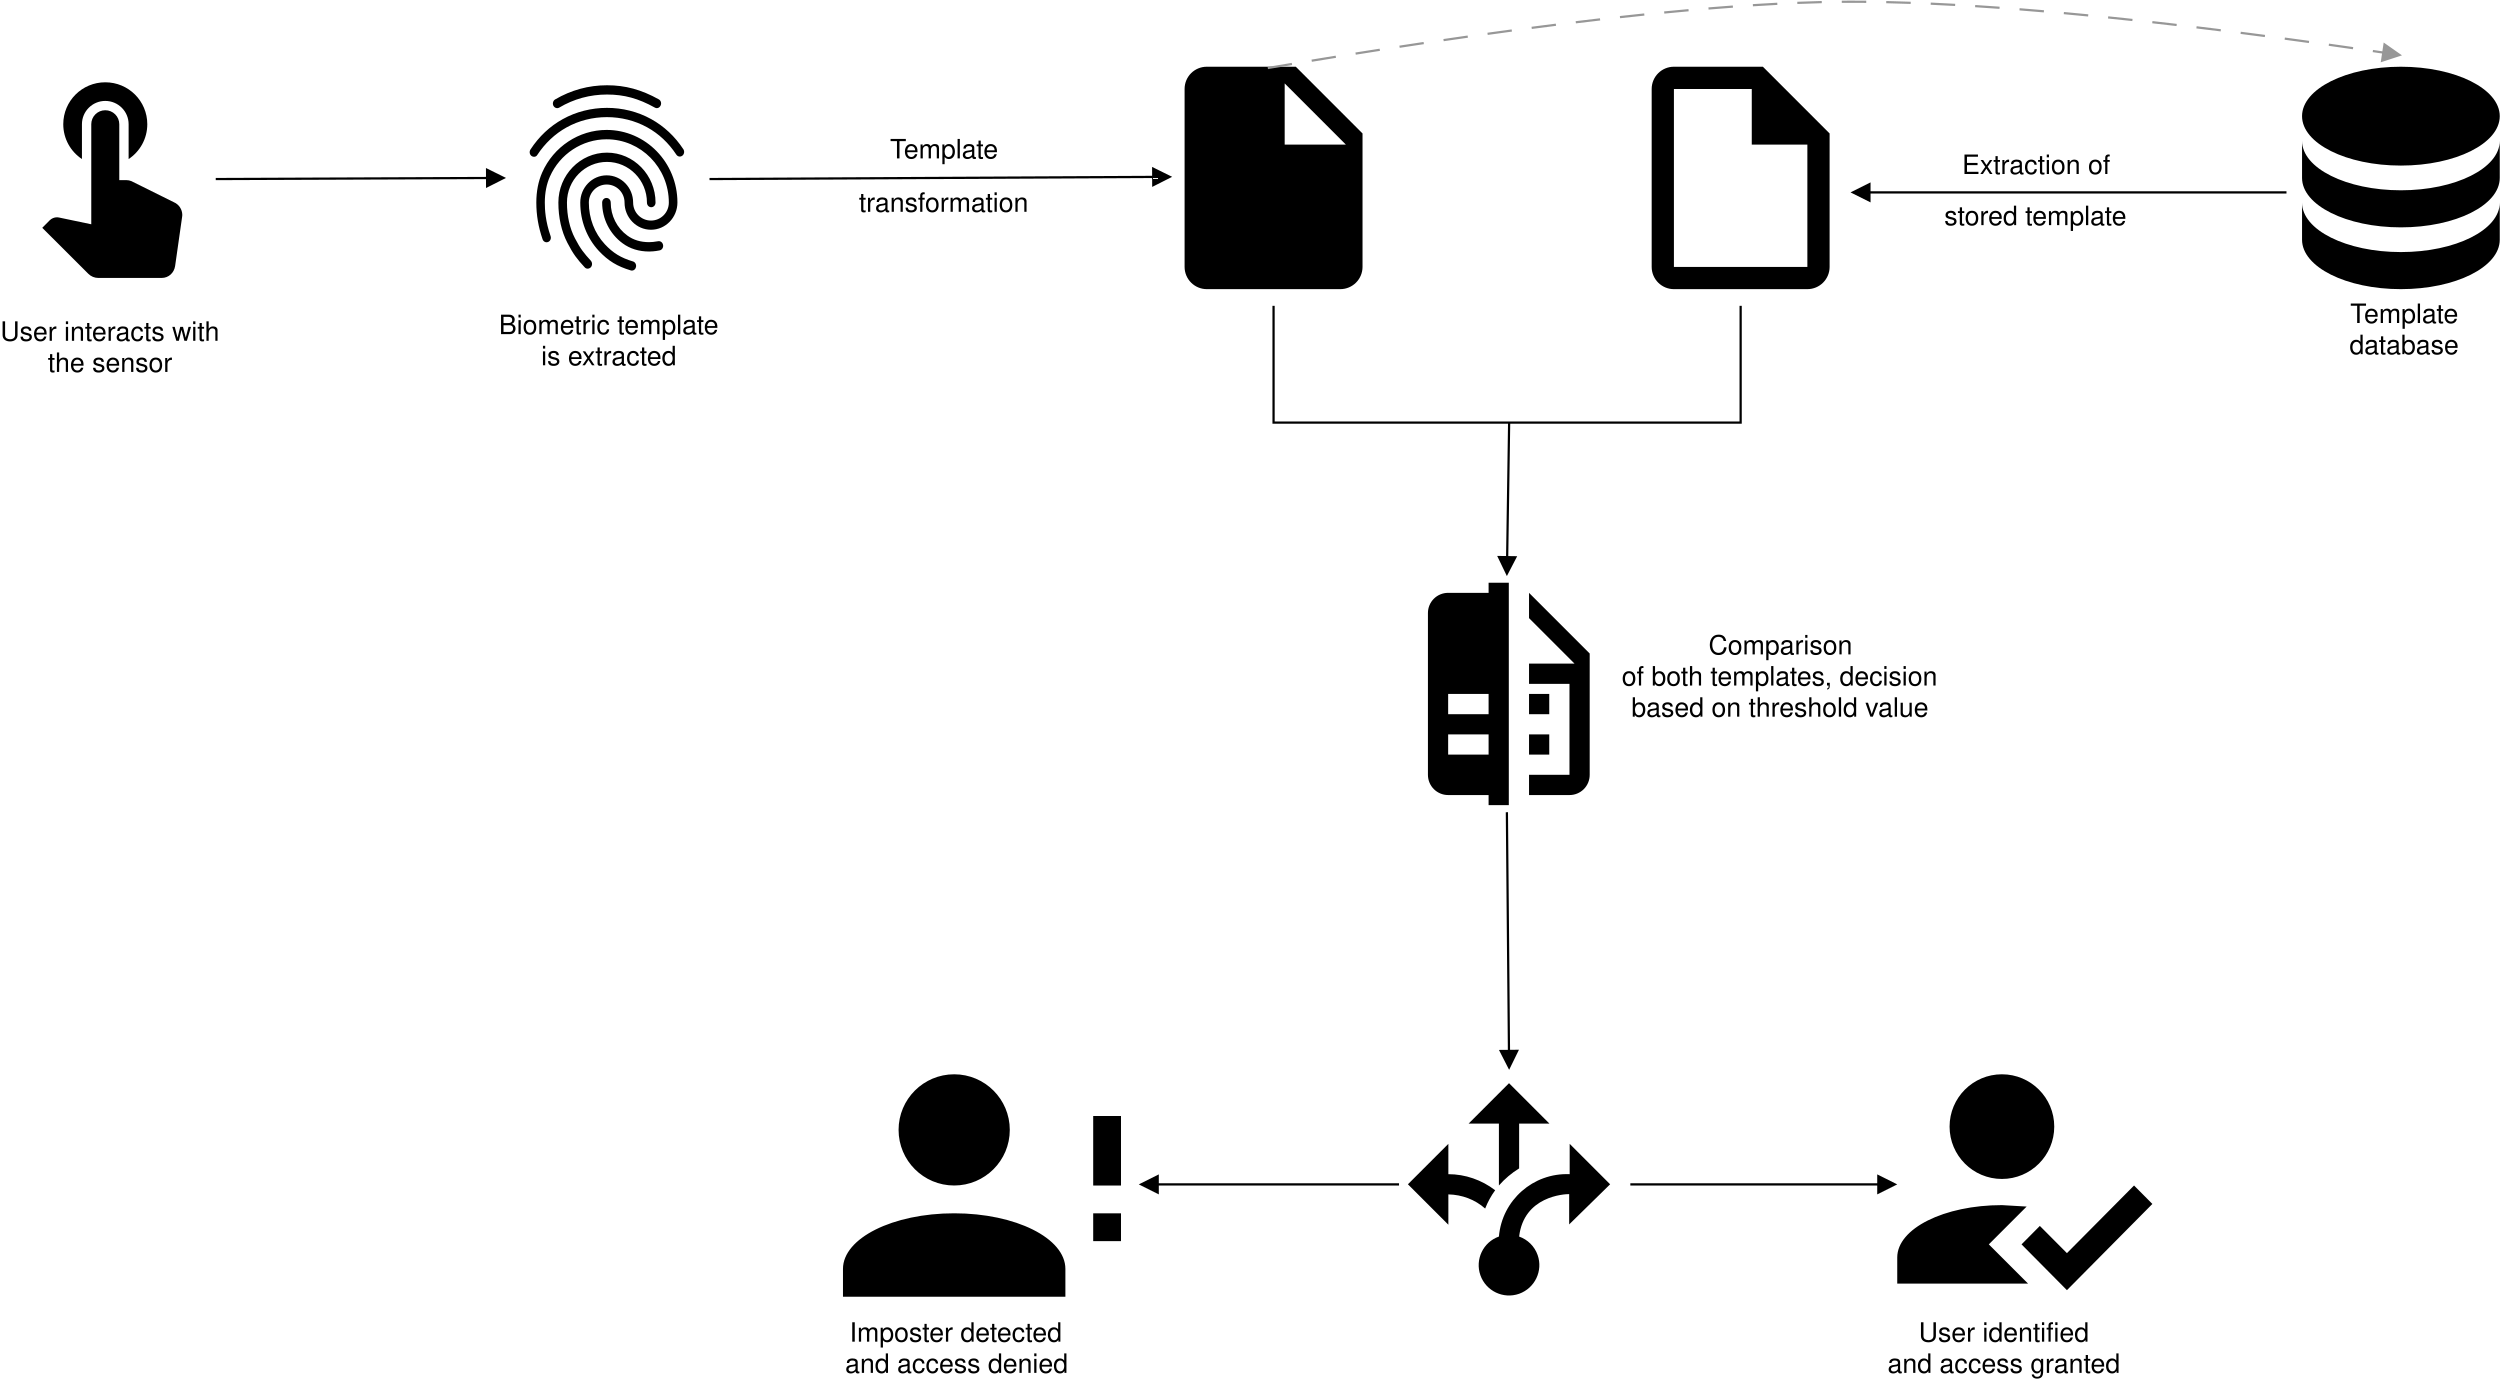
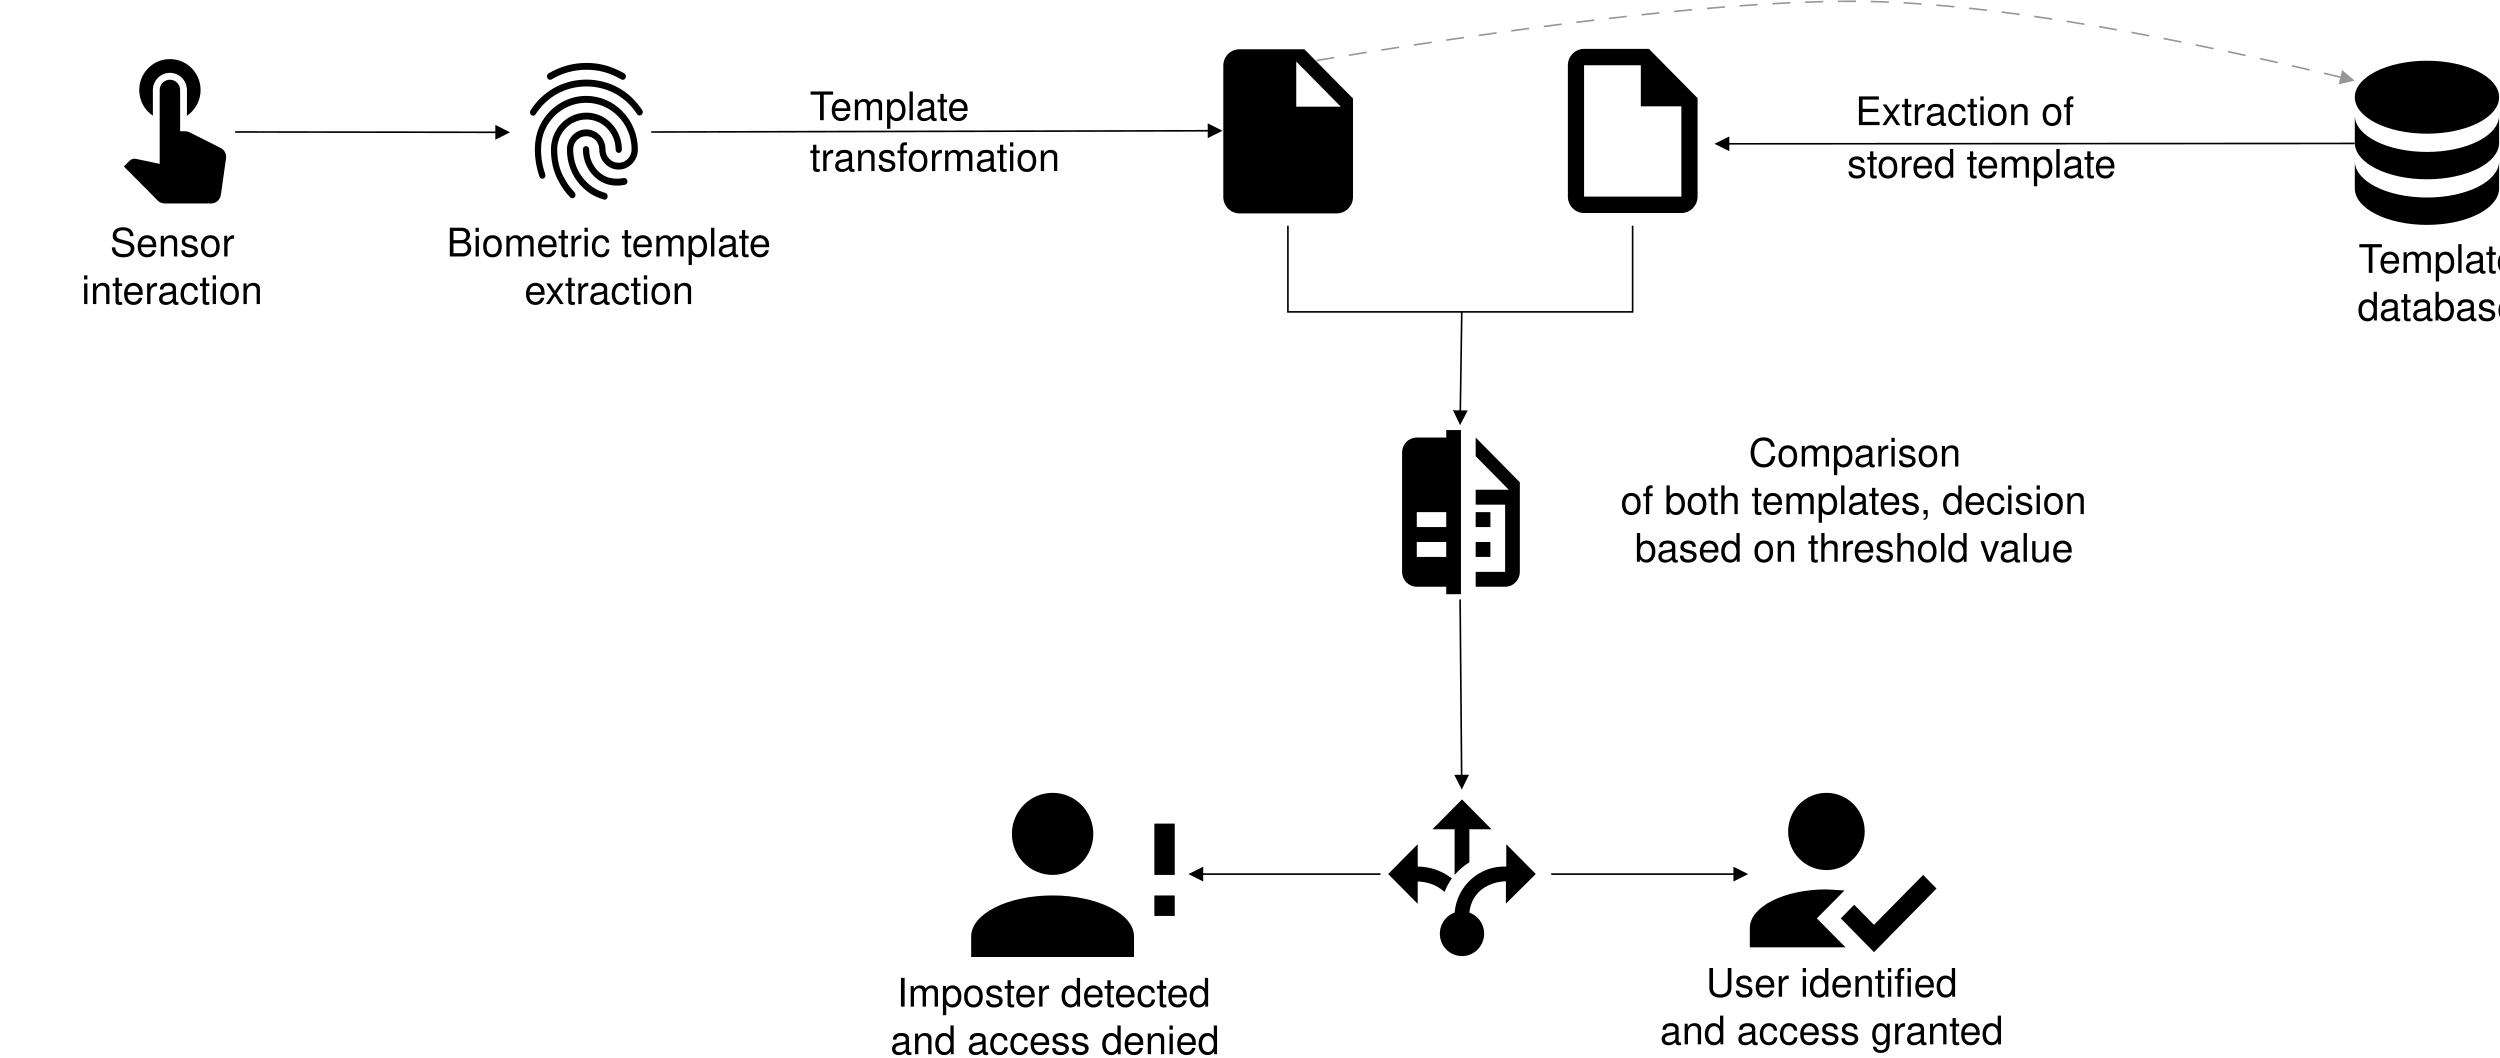
- <svg xmlns="http://www.w3.org/2000/svg" width="1124" height="621">
+ <svg xmlns="http://www.w3.org/2000/svg" width="1523" height="644">
  <g fill="none" fill-rule="evenodd">
-     <path d="M792.593 30h-40c-5.523 0-10 4.477-10 10v80c0 5.523 4.477 10 10 10h60c5.522 0 10-4.477 10-10V60l-30-30zm20 90h-60V40h35v25h25v55zM577.593 65V37.5l27.5 27.5h-27.5zm-35-35c-5.55 0-10 4.45-10 10v80c0 5.523 4.477 10 10 10h60c5.522 0 10-4.477 10-10V60l-30-30h-40zM673.91 505.182h-13.637L678.455 487l18.181 18.182H683v20.136a39.8 39.8 0 0 0-9.09 7.682v-27.818zm50 27.273l-18.183-18.182v13.636c-16.409-.682-30.409 11.682-31.818 28.046-7.09 2.5-10.818 10.318-8.318 17.409 2.5 7.09 10.318 10.818 17.409 8.318 7.09-2.546 10.818-10.318 8.318-17.41-1.363-3.908-4.454-6.954-8.318-8.317 2.136-18.182 20.318-19.091 22.5-19.091V550.5l18.41-18.045zm-51.683 2.681c-6.045-4.636-13.454-7.227-21.045-7.227v-13.636L633 532.455l18.182 18.181V537c6.09.136 11.954 2.273 16.545 6.364a36.226 36.226 0 0 1 4.5-8.228zM429 483c13.807 0 25 11.193 25 25s-11.193 25-25 25-25-11.193-25-25 11.193-25 25-25zm0 62.5c27.625 0 50 11.188 50 25V583H379v-12.5c0-13.813 22.375-25 50-25zm62.5-12.5v-31.25H504V533h-12.5zm0 25v-12.5H504V558h-12.5zM959.47 533l8.236 8.294-38.412 38.765-20.412-20.588 8.236-8.295 12.176 12.236L959.471 533zm-65.294 26.47l17.648 17.648H853v-11.765c0-13 21.059-23.53 47.059-23.53l11.117.648-17 17zM900.06 483c12.995 0 23.53 10.534 23.53 23.53 0 12.994-10.535 23.529-23.53 23.529-12.995 0-23.53-10.535-23.53-23.53 0-12.995 10.535-23.529 23.53-23.529zM295.307 48.625a1.69 1.69 0 0 1-.888-.25c-7.409-4.125-13.814-5.875-21.493-5.875-7.64 0-14.896 1.958-21.494 5.875-.926.542-2.084.167-2.624-.833-.502-1-.154-2.292.772-2.834 7.177-4.208 15.05-6.375 23.346-6.375 8.219 0 15.396 1.959 23.268 6.334.965.541 1.312 1.791.81 2.791-.347.75-1.003 1.167-1.697 1.167zM240.087 70.5c-.386 0-.772-.125-1.12-.375-.887-.667-1.08-1.958-.462-2.917 3.82-5.833 8.682-10.416 14.47-13.625 12.117-6.75 27.63-6.791 39.785-.041 5.788 3.208 10.65 7.75 14.47 13.541.618.917.425 2.25-.463 2.917-.887.667-2.083.458-2.7-.5-3.474-5.25-7.873-9.375-13.082-12.25-11.075-6.125-25.237-6.125-36.273.042-5.248 2.916-9.647 7.083-13.12 12.333-.309.583-.888.875-1.505.875zm24.118 50.292a1.75 1.75 0 0 1-1.351-.625c-3.357-3.625-5.17-5.959-7.756-11-2.663-5.125-4.052-11.375-4.052-18.084 0-12.375 9.801-22.458 21.84-22.458 12.04 0 21.842 10.083 21.842 22.458 0 1.167-.85 2.084-1.93 2.084s-1.929-.917-1.929-2.084c0-10.083-8.065-18.291-17.982-18.291S254.905 81 254.905 91.083c0 6 1.235 11.542 3.589 16.042 2.47 4.792 4.167 6.833 7.138 10.083a2.264 2.264 0 0 1 0 2.959c-.424.416-.926.625-1.427.625zm27.667-7.709c-4.592 0-8.643-1.25-11.962-3.708-5.75-4.208-9.184-11.042-9.184-18.292 0-1.166.849-2.083 1.93-2.083 1.08 0 1.929.917 1.929 2.083 0 5.875 2.778 11.417 7.486 14.834 2.74 2 5.942 2.958 9.801 2.958.926 0 2.47-.125 4.013-.417 1.042-.208 2.046.542 2.239 1.709.193 1.125-.502 2.208-1.583 2.416-2.2.459-4.128.5-4.669.5zm-7.756 8.584c-.154 0-.347-.042-.502-.084-6.135-1.833-10.148-4.291-14.354-8.75-5.403-5.791-8.374-13.5-8.374-21.75 0-6.75 5.325-12.25 11.885-12.25s11.885 5.5 11.885 12.25c0 4.459 3.589 8.084 8.027 8.084 4.437 0 8.026-3.625 8.026-8.084 0-15.708-12.541-28.458-27.976-28.458-10.96 0-20.992 6.583-25.507 16.792-1.505 3.375-2.277 7.333-2.277 11.666 0 3.25.27 8.375 2.586 15.042.385 1.083-.116 2.292-1.12 2.667-1.003.416-2.122-.167-2.47-1.209-1.89-5.458-2.816-10.875-2.816-16.5 0-5 .887-9.541 2.624-13.5 5.132-11.625 16.516-19.166 28.98-19.166 17.557 0 31.835 14.625 31.835 32.625 0 6.75-5.325 12.25-11.885 12.25s-11.886-5.5-11.886-12.25c0-4.459-3.588-8.084-8.026-8.084-4.437 0-8.026 3.625-8.026 8.084 0 7.125 2.547 13.791 7.216 18.791 3.666 3.917 7.177 6.084 12.618 7.709 1.042.291 1.62 1.458 1.35 2.541-.192.959-1.003 1.584-1.813 1.584z" fill-rule="nonzero" fill="#000" />
-     <path d="M227 30h92.593v100H227z" />
-     <path d="M669.273 339.273H651.09v-9.091h18.182v9.09zm0-18.182H651.09V312h18.182v9.09zm0-59.091v4.545H651.09a9.06 9.06 0 0 0-9.091 9.091v72.728a9.09 9.09 0 0 0 9.09 9.09h18.183V362h9.09V262h-9.09zm45.454 31.818v54.546a9.06 9.06 0 0 1-9.09 9.09h-18.182v-9.09h18.181v-40.91h-18.181v-9.09h20.454l-20.454-20.455v-11.364l27.272 27.273zm-18.182 27.273h-9.09V312h9.09v9.09zm0 18.182h-9.09v-9.091h9.09v9.09zM36.84 71.515V55.849c0-5.78 4.701-10.472 10.494-10.472 5.792 0 10.494 4.692 10.494 10.472v15.666c5.079-3.393 8.395-9.131 8.395-15.666 0-10.43-8.437-18.849-18.89-18.849-10.451 0-18.888 8.42-18.888 18.85 0 6.534 3.316 12.272 8.395 15.665zm41.304 19.394l-19.058-9.467a5.922 5.922 0 0 0-2.267-.46h-3.19V55.849a6.281 6.281 0 0 0-6.296-6.283 6.281 6.281 0 0 0-6.297 6.283v44.987L26.64 97.82c-.336-.042-.63-.126-1.007-.126a4.7 4.7 0 0 0-3.317 1.383L19 102.427l20.736 20.694a6.325 6.325 0 0 0 4.45 1.842h28.5c3.149 0 5.584-2.304 6.045-5.362l3.148-22.074c.042-.293.084-.586.084-.838 0-2.597-1.595-4.859-3.82-5.78h.001z" fill-rule="nonzero" fill="#000" />
-     <path d="M4 31h92.593v100H4z" />
-     <path d="M1079.444 30C1054.89 30 1035 39.944 1035 52.222s19.889 22.222 44.444 22.222c24.556 0 44.445-9.944 44.445-22.222S1104 30 1079.444 30zM1035 63.333V80c0 12.278 19.889 22.222 44.444 22.222 24.556 0 44.445-9.944 44.445-22.222V63.333c0 12.278-19.889 22.223-44.445 22.223-24.555 0-44.444-9.945-44.444-22.223zm0 27.778v16.667c0 12.278 19.889 22.222 44.444 22.222 24.556 0 44.445-9.944 44.445-22.222V91.11c0 12.278-19.889 22.222-44.445 22.222-24.555 0-44.444-9.944-44.444-22.222zM218.483 75.533l9.017 4.465-8.983 4.535-.016-4-121.5.469-.003-1 121.5-.47-.015-4zM517.978 75.041L527 79.498l-8.978 4.543-.02-4-199 .961-.004-1 198.999-.962-.019-3.999z" fill-rule="nonzero" fill="#000" />
-     <path d="M572.593 138v52h210v-52" stroke="#000" stroke-linecap="square" />
-     <path d="M678.007 189.993l1 .014-.882 60 4 .06-4.632 8.933-4.368-9.065 4 .058.882-60zM521 528v4h108v1H521v4l-9-4.5 9-4.5zM841 82v4h187v1H841v4l-9-4.5 9-4.5zM844 528l9 4.5-9 4.5v-4H733v-1h111v-4zM677.996 365.175l.929 106.82 4-.034-4.42 9.039-4.579-8.96 3.999-.036-.93-106.82 1-.009z" fill="#000" fill-rule="nonzero" />
-     <text font-family="Helvetica" font-size="12" fill="#000" x=".152" y="153.223">User interacts with</text>
-     <text font-family="Helvetica" font-size="12" fill="#000" x="21.483" y="167.223">the sensor</text>
-     <text font-family="Helvetica" font-size="12" fill="#000" x="224.315" y="150.223">Biometric template</text>
-     <text font-family="Helvetica" font-size="12" fill="#000" x="243.32" y="164.223">is extracted</text>
-     <text font-family="Helvetica" font-size="12" fill="#000" x="400.154" y="71.223">Template</text>
-     <text font-family="Helvetica" font-size="12" fill="#000" x="386.15" y="95.223">transformation</text>
-     <text font-family="Helvetica" font-size="12" fill="#000" x="882.151" y="78.223">Extraction of</text>
-     <text font-family="Helvetica" font-size="12" fill="#000" x="874.145" y="101.223">stored template</text>
-     <text font-family="Helvetica" font-size="12" fill="#000" x="768.153" y="294.223">Comparison</text>
-     <text font-family="Helvetica" font-size="12" fill="#000" x="729.124" y="308.223">of both templates, decision</text>
-     <text font-family="Helvetica" font-size="12" fill="#000" x="733.451" y="322.223">based on threshold value</text>
-     <text font-family="Helvetica" font-size="12" fill="#000" x="381.974" y="603.223">Imposter detected</text>
-     <text font-family="Helvetica" font-size="12" fill="#000" x="379.964" y="617.223">and access denied</text>
-     <text font-family="Helvetica" font-size="12" fill="#000" x="862.647" y="603.223">User identified</text>
-     <text font-family="Helvetica" font-size="12" fill="#000" x="848.632" y="617.223">and access granted</text>
-     <text font-family="Helvetica" font-size="12" fill="#000" x="1056.654" y="145.223">Template</text>
-     <text font-family="Helvetica" font-size="12" fill="#000" x="1056.312" y="159.223">database</text>
-     <path d="M580.78 28.267l.164.986-.493.082c-3.266.545-6.555 1.097-9.868 1.658l-.493.083-.166-.986.493-.083c3.313-.56 6.603-1.113 9.87-1.658l.492-.082zm490.918-9.155l8.241 5.774-9.564 3.128.588-3.956-3.707-.545-.495-.073.145-.989.495.073c1.417.207 2.838.416 4.263.627l-.554-.083.588-3.956zm-471.185 5.915l.16.987-.494.08c-3.264.528-6.554 1.064-9.869 1.609l-.493.081-.162-.987.493-.08c3.316-.546 6.607-1.082 9.872-1.61l.493-.08zm19.764-3.138l.154.988-.494.077c-3.268.51-6.563 1.029-9.885 1.557l-.493.079-.157-.988.493-.079c3.323-.528 6.62-1.047 9.888-1.557l.494-.077zm426.842-2.281l.495.07c3.275.462 6.575.932 9.901 1.41l.495.071-.142.99-.495-.071c-3.325-.478-6.625-.948-9.899-1.41l-.495-.07.14-.99zm-407.085-.74l.149.99-.495.073c-3.266.49-6.562.989-9.886 1.498l-.494.076-.152-.989.495-.076c3.325-.509 6.621-1.008 9.889-1.498l.494-.074zm387.263-1.995l.495.067c3.277.443 6.58.894 9.911 1.354l.495.068-.136.991-.496-.068c-3.33-.46-6.632-.911-9.907-1.354l-.496-.067.134-.99zm-367.46-.902l.142.99-.495.07c-3.267.467-6.565.945-9.895 1.433l-.495.072-.145-.99.495-.072c3.33-.488 6.63-.965 9.899-1.433l.494-.07zm347.633-1.707l3.782.488c2.198.284 4.408.573 6.632.866l.495.066-.13.991-.496-.065c-3.334-.44-6.639-.87-9.914-1.29l-.496-.064.127-.992zM679.64 13.22l.134.991-.496.067c-3.267.442-6.569.895-9.904 1.359l-.495.069-.138-.99.495-.07c3.337-.464 6.64-.917 9.908-1.359l.496-.067zm307.968-1.429l.497.06c3.278.397 6.588.804 9.93 1.22l.495.063-.124.992-.496-.062c-3.34-.417-6.648-.823-9.925-1.22l-.497-.06.12-.993zm-288.127-1.163l.125.992-.496.063c-3.268.413-6.573.838-9.915 1.275l-.496.065-.13-.991.496-.065c3.344-.438 6.65-.863 9.92-1.277l.496-.062zm268.265-1.153l.497.056c3.28.369 6.593.75 9.94 1.14l.497.058-.116.994-.497-.058c-3.346-.392-6.658-.772-9.936-1.14l-.496-.057.111-.993zM719.338 8.22l.115.993-.497.058c-3.267.38-6.575.773-9.924 1.18l-.497.06-.12-.992.496-.06c3.35-.408 6.66-.801 9.93-1.181l.497-.058zm228.518-.89l.497.051c3.28.338 6.596.689 9.95 1.05l.497.055-.107.994-.497-.054c-3.353-.362-6.668-.712-9.946-1.05l-.497-.051.103-.995zm-208.629-1.3l.104.994-.497.052c-3.27.34-6.583.697-9.942 1.068l-.497.055-.11-.994.497-.055c3.361-.371 6.677-.728 9.948-1.069l.497-.052zm188.72-.642l.498.046c3.279.303 6.599.618 9.96.947l.497.049-.097.995-.498-.049c-3.359-.328-6.677-.644-9.954-.946l-.498-.046.092-.996zM759.138 4.094l.09.996-.498.045c-3.266.295-6.583.607-9.95.936l-.498.049-.097-.995.497-.05c3.37-.328 6.69-.64 9.958-.936l.498-.045zm148.878-.412l.499.04c3.277.26 6.6.535 9.968.825l.499.043-.086.996-.498-.043c-3.367-.29-6.688-.565-9.963-.825l-.498-.04.08-.996zM779.074 2.464l.073.998-.499.036c-3.263.24-6.584.499-9.964.777l-.498.04-.082-.996.498-.04c3.383-.28 6.707-.538 9.973-.778l.499-.037zm108.984-.215l.5.032c3.276.211 6.604.439 9.983.683l.499.036-.072.997-.5-.036c-3.376-.244-6.701-.471-9.975-.682l-.499-.032.064-.998zm-89.003-1.037l.052.999-.5.026c-3.257.17-6.583.363-9.977.578l-.5.031-.063-.998.5-.031c3.397-.216 6.727-.408 9.988-.579l.5-.026zm69.017-.064l.5.023c3.272.151 6.603.32 9.993.51l.5.027-.057.999-.499-.028c-3.387-.189-6.715-.358-9.984-.509l-.5-.023.047-.999zM819.058.444l.025 1-.5.012c-3.248.08-6.577.188-9.988.322l-.5.02-.039-1 .5-.02c3.415-.134 6.75-.241 10.002-.322l.5-.012zm29.013.015l.5.011c3.265.076 6.598.174 10 .294l.5.017-.036 1-.5-.018c-3.397-.12-6.726-.217-9.987-.293l-.5-.012.023-1zM832.495.277c1.998 0 4.022.01 6.075.03l.5.004-.009 1-.5-.005c-2.05-.02-4.07-.029-6.066-.029-1.295 0-2.605.005-3.93.015l-.5.004-.008-1 .5-.004c1.328-.01 2.64-.015 3.938-.015z" fill="#979797" fill-rule="nonzero" />
+     <path fill="#000" fill-rule="nonzero" d="M1004.528 29.777h-39.506c-5.455 0-9.877 4.477-9.877 10v80c0 5.523 4.422 10 9.877 10h59.259c5.454 0 9.876-4.477 9.876-10v-60l-29.63-30zm19.753 90h-59.26v-80h34.568v25h24.692v55zM789.676 65V37.5l27.16 27.5h-27.16zM755.11 30c-5.482 0-9.877 4.45-9.877 10v80c0 5.523 4.422 10 9.877 10h59.259c5.454 0 9.876-4.477 9.876-10V60l-29.63-30H755.11zM886.15 505.182H872.66L890.645 487l17.985 18.182h-13.488v20.136a39.478 39.478 0 0 0-8.993 7.682v-27.818zm49.456 27.273l-17.984-18.182v13.636c-16.231-.682-30.079 11.682-31.473 28.046-7.013 2.5-10.7 10.318-8.227 17.409 2.472 7.09 10.206 10.818 17.22 8.318 7.013-2.546 10.7-10.318 8.227-17.41a13.525 13.525 0 0 0-8.227-8.317c2.113-18.182 20.097-19.091 22.255-19.091V550.5l18.209-18.045zm-51.12 2.681c-5.98-4.636-13.308-7.227-20.817-7.227v-13.636l-17.984 18.182 17.984 18.181V537c6.025.136 11.825 2.273 16.366 6.364a36.35 36.35 0 0 1 4.45-8.228zM641.245 483c13.698 0 24.802 11.193 24.802 25s-11.104 25-24.802 25c-13.697 0-24.801-11.193-24.801-25s11.104-25 24.801-25zm0 62.5c27.406 0 49.603 11.188 49.603 25V583h-99.206v-12.5c0-13.813 22.197-25 49.603-25zM703.25 533v-31.25h12.4V533h-12.4zm0 25v-12.5h12.4V558h-12.4zM1171.568 533l8.166 8.294-38.089 38.765-20.24-20.588 8.166-8.295 12.074 12.236L1171.568 533zm-64.746 26.47l17.5 17.648h-58.33v-11.765c0-13 20.882-23.53 46.663-23.53l11.025.648-16.858 17zm5.833-76.47c12.886 0 23.332 10.534 23.332 23.53 0 12.994-10.446 23.529-23.332 23.529-12.885 0-23.331-10.535-23.331-23.53 0-12.995 10.446-23.529 23.331-23.529zM379.422 48.625a1.66 1.66 0 0 1-.878-.25c-7.33-4.125-13.668-5.875-21.265-5.875-7.56 0-14.737 1.958-21.265 5.875-.916.542-2.062.167-2.596-.833-.496-1-.153-2.292.763-2.834 7.102-4.208 14.89-6.375 23.098-6.375 8.132 0 15.233 1.959 23.021 6.334.954.541 1.298 1.791.802 2.791-.344.75-.993 1.167-1.68 1.167zM324.79 70.5c-.382 0-.764-.125-1.107-.375-.878-.667-1.07-1.958-.459-2.917 3.78-5.833 8.59-10.416 14.317-13.625 11.988-6.75 27.335-6.791 39.361-.041 5.727 3.208 10.537 7.75 14.317 13.541.61.917.42 2.25-.458 2.917-.878.667-2.062.458-2.673-.5-3.436-5.25-7.788-9.375-12.942-12.25-10.957-6.125-24.968-6.125-35.887.042-5.192 2.916-9.544 7.083-12.98 12.333-.306.583-.878.875-1.49.875zm23.86 50.292c-.496 0-.992-.209-1.335-.625-3.322-3.625-5.116-5.959-7.674-11-2.634-5.125-4.009-11.375-4.009-18.084 0-12.375 9.697-22.458 21.609-22.458 11.911 0 21.608 10.083 21.608 22.458 0 1.167-.84 2.084-1.909 2.084s-1.908-.917-1.908-2.084c0-10.083-7.98-18.291-17.791-18.291-9.812 0-17.791 8.208-17.791 18.291 0 6 1.222 11.542 3.55 16.042 2.444 4.792 4.124 6.833 7.063 10.083a2.283 2.283 0 0 1 0 2.959c-.42.416-.916.625-1.412.625zm27.374-7.709c-4.543 0-8.552-1.25-11.835-3.708-5.688-4.208-9.086-11.042-9.086-18.292 0-1.166.84-2.083 1.909-2.083s1.909.917 1.909 2.083c0 5.875 2.748 11.417 7.406 14.834 2.71 2 5.88 2.958 9.697 2.958.916 0 2.444-.125 3.97-.417 1.031-.208 2.024.542 2.215 1.709.19 1.125-.496 2.208-1.565 2.416-2.176.459-4.085.5-4.62.5zm-7.674 8.584c-.152 0-.343-.042-.496-.084-6.07-1.833-10.04-4.291-14.202-8.75-5.345-5.791-8.284-13.5-8.284-21.75 0-6.75 5.268-12.25 11.758-12.25 6.49 0 11.759 5.5 11.759 12.25 0 4.459 3.55 8.084 7.94 8.084 4.391 0 7.942-3.625 7.942-8.084 0-15.708-12.408-28.458-27.679-28.458-10.842 0-20.769 6.583-25.235 16.792-1.49 3.375-2.253 7.333-2.253 11.666 0 3.25.267 8.375 2.558 15.042.382 1.083-.114 2.292-1.107 2.667-.993.416-2.1-.167-2.443-1.209-1.871-5.458-2.787-10.875-2.787-16.5 0-5 .878-9.541 2.596-13.5 5.077-11.625 16.34-19.166 28.671-19.166 17.37 0 31.497 14.625 31.497 32.625 0 6.75-5.269 12.25-11.76 12.25-6.49 0-11.758-5.5-11.758-12.25 0-4.459-3.55-8.084-7.94-8.084-4.391 0-7.942 3.625-7.942 8.084 0 7.125 2.52 13.791 7.14 18.791 3.626 3.917 7.1 6.084 12.484 7.709 1.03.291 1.603 1.458 1.336 2.541-.191.959-.993 1.584-1.795 1.584z" />
+     <path d="M311.842 30h91.608v100h-91.608z" />
+     <path fill="#000" fill-rule="nonzero" d="M881.05 339.273h-17.937v-9.091h17.936v9.09zm0-18.182h-17.937V312h17.936v9.09zm0-59.091v4.545h-17.937c-4.977 0-8.968 4.046-8.968 9.091v72.728c0 5.02 4.015 9.09 8.968 9.09h17.936V362h8.968V262h-8.968zm44.84 31.818v54.546c0 5.045-3.991 9.09-8.969 9.09h-17.936v-9.09h17.936v-40.91h-17.936v-9.09h20.178l-20.178-20.455v-11.364l26.904 27.273zm-17.937 27.273h-8.968V312h8.968v9.09zm0 18.182h-8.968v-9.091h8.968v9.09zM93.13 70.515V54.849c0-5.78 4.652-10.472 10.383-10.472 5.73 0 10.382 4.692 10.382 10.472v15.666a18.832 18.832 0 0 0 8.306-15.666c0-10.43-8.347-18.849-18.689-18.849-10.34 0-18.687 8.42-18.687 18.85 0 6.534 3.28 12.272 8.306 15.665zm40.865 19.394l-18.855-9.467a5.805 5.805 0 0 0-2.243-.46h-3.156V54.849c0-1.669-.656-3.27-1.825-4.448a6.18 6.18 0 0 0-4.404-1.835 6.18 6.18 0 0 0-4.405 1.835 6.315 6.315 0 0 0-1.825 4.448v44.987L83.039 96.82c-.332-.042-.623-.126-.996-.126a4.625 4.625 0 0 0-3.282 1.383l-3.28 3.35 20.515 20.694a6.224 6.224 0 0 0 4.402 1.842h28.197c3.116 0 5.525-2.304 5.981-5.362l3.114-22.074c.042-.293.084-.586.084-.838 0-2.597-1.578-4.859-3.78-5.78h.001z" />
+     <path d="M60.64 30h91.608v100H60.64z" />
+     <path fill="#000" fill-rule="nonzero" d="M1478.5 37c-24.282 0-43.95 9.944-43.95 22.222s19.668 22.222 43.95 22.222c24.283 0 43.951-9.944 43.951-22.222S1502.783 37 1478.501 37zm-43.95 33.333V87c0 12.278 19.668 22.222 43.95 22.222 24.283 0 43.951-9.944 43.951-22.222V70.333c0 12.278-19.668 22.223-43.95 22.223-24.283 0-43.951-9.945-43.951-22.223zm0 27.778v16.667c0 12.278 19.668 22.222 43.95 22.222 24.283 0 43.951-9.944 43.951-22.222V98.11c0 12.278-19.668 22.222-43.95 22.222-24.283 0-43.951-9.944-43.951-22.222z" />
+     <path stroke="#000" stroke-linecap="square" d="M784.593 138v52h210v-52" />
+     <path fill="#000" fill-rule="nonzero" d="M890.007 189.992l1 .015-.882 60 4 .06-4.632 8.933-4.368-9.066 4 .059.882-60zM733 528v3.999h108v1H733v4l-9-4.5 9-4.5zm323 0l9 4.5-9 4.5v-4.001H945v-1h111v-4zM889.996 365.175l.929 106.82 4-.034-4.42 9.039-4.579-8.96 3.999-.036-.93-106.82 1-.009z" />
+     <text fill="#000" font-family="Helvetica" font-size="24" x="66.979" y="156.223">Sensor</text>
+     <text fill="#000" font-family="Helvetica" font-size="24" x="49.635" y="185.223">interaction</text>
+     <path fill="#000" fill-rule="nonzero" d="M301.756 76.1l8.994 4.512-9.006 4.488.005-4.001-158.5-.211.002-1 158.499.211.006-4z" />
+     <text fill="#000" font-family="Helvetica" font-size="24" x="272.131" y="156.223">Biometric template</text>
+     <text fill="#000" font-family="Helvetica" font-size="24" x="319.475" y="185.223">extraction</text>
+     <text fill="#000" font-family="Helvetica" font-size="24" x="493.309" y="73.223">Template</text>
+     <text fill="#000" font-family="Helvetica" font-size="24" x="493.301" y="104.223">transformation</text>
+     <text fill="#000" font-family="Helvetica" font-size="24" x="1130.303" y="76.223">Extraction of</text>
+     <text fill="#000" font-family="Helvetica" font-size="24" x="1125.289" y="108.223">stored template</text>
+     <text fill="#000" font-family="Helvetica" font-size="24" x="1065.307" y="284.223">Comparison</text>
+     <text fill="#000" font-family="Helvetica" font-size="24" x="987.248" y="313.223">of both templates, decision</text>
+     <text fill="#000" font-family="Helvetica" font-size="24" x="995.902" y="342.223">based on threshold value</text>
+     <text fill="#000" font-family="Helvetica" font-size="24" x="546.447" y="613.223">Imposter detected</text>
+     <text fill="#000" font-family="Helvetica" font-size="24" x="542.428" y="642.223">and access denied</text>
+     <text fill="#000" font-family="Helvetica" font-size="24" x="1039.295" y="607.223">User identified</text>
+     <text fill="#000" font-family="Helvetica" font-size="24" x="1011.264" y="636.223">and access granted</text>
+     <text fill="#000" font-family="Helvetica" font-size="24" x="1436.809" y="166.223">Template</text>
+     <text fill="#000" font-family="Helvetica" font-size="24" x="1436.123" y="195.223">database</text>
+     <path fill="#979797" fill-rule="nonzero" d="M1426.791 42.633l7.695 6.484-9.804 2.265.937-3.888c-3.159-.757-6.3-1.504-9.422-2.242l-.487-.115.23-.974.487.115c3.224.763 6.467 1.535 9.73 2.317l-.304-.073.938-3.89zm-30.324-3.002l.487.112c3.228.74 6.476 1.491 9.745 2.253l.486.113-.226.974-.487-.114a2931.82 2931.82 0 0 0-9.742-2.251l-.487-.112.224-.975zm-19.516-4.398l.488.108c3.233.717 6.487 1.445 9.761 2.183l.488.11-.22.976-.488-.11c-3.273-.738-6.526-1.466-9.757-2.182l-.488-.109.216-.976zm-564.175-.648l.16.987-.493.08a5503.08 5503.08 0 0 0-9.862 1.618l-.493.082-.163-.987.494-.081a5504.01 5504.01 0 0 1 9.863-1.619l.494-.08zm544.614-3.605l.49.104c3.237.691 6.496 1.394 9.778 2.108l.488.107-.212.977-.489-.107c-3.28-.714-6.538-1.416-9.774-2.107l-.49-.104.21-.978zm-524.867.423l.157.988-.493.078c-3.274.521-6.567 1.05-9.88 1.583l-.494.08-.159-.987.494-.08c3.314-.534 6.608-1.062 9.881-1.583l.494-.079zm19.751-3.101l.153.988-.494.077c-3.269.506-6.559 1.02-9.87 1.54l-.494.078-.155-.988.494-.078c3.312-.52 6.602-1.034 9.872-1.54l.494-.077zm485.533-1.412l.49.1c3.24.663 6.505 1.338 9.793 2.026l.49.102-.205.979-.49-.102c-3.286-.687-6.549-1.362-9.788-2.025l-.49-.1.2-.98zm-465.753-1.606l.148.989-.494.074c-3.272.492-6.567.991-9.883 1.498l-.495.075-.15-.988.494-.076c3.317-.506 6.612-1.006 9.885-1.498l.495-.074zm446.133-2.306l.491.095c3.246.632 6.517 1.277 9.813 1.936l.49.098-.196.98-.49-.098c-3.294-.658-6.564-1.302-9.808-1.934l-.49-.096.19-.981zM891.84 22.36l.144.99-.494.071c-3.273.476-6.57.96-9.89 1.45l-.494.074-.146-.99.494-.073c3.321-.491 6.618-.975 9.892-1.45l.494-.072zm406.705-3.096l.492.09c3.25.598 6.528 1.21 9.832 1.835l.491.093-.186.983-.491-.093a1871.32 1871.32 0 0 0-9.827-1.834l-.492-.09.181-.984zm-386.901.272l.138.99-.495.07c-3.273.458-6.57.924-9.893 1.398l-.495.071-.142-.99.495-.07c3.324-.475 6.623-.941 9.896-1.4l.496-.069zm19.824-2.712l.133.99-.496.067c-3.275.439-6.577.886-9.906 1.343l-.495.067-.136-.99.495-.068c3.33-.456 6.633-.904 9.91-1.343l.495-.066zm347.378-1.061l.493.084c3.255.56 6.54 1.135 9.852 1.725l.492.087-.175.985-.492-.088c-3.311-.59-6.593-1.164-9.847-1.723l-.493-.085.17-.985zm-327.531-1.53l.126.992-.496.064c-3.277.417-6.583.843-9.918 1.28l-.496.064-.13-.991.496-.065c3.336-.436 6.644-.863 9.922-1.28l.496-.064zm307.79-1.729l.494.078c3.261.518 6.553 1.051 9.876 1.6l.493.082-.163.987-.494-.082c-3.32-.549-6.61-1.082-9.868-1.6l-.494-.077.157-.988zm-287.944-.722l.12.993-.497.06c-3.279.393-6.588.796-9.928 1.21l-.496.06-.123-.992.496-.061c3.342-.414 6.652-.817 9.932-1.21l.496-.06zm268.156-2.264l.495.071c3.264.469 6.561.955 9.892 1.46l.494.074-.15.989-.494-.075c-3.328-.504-6.623-.99-9.884-1.458l-.495-.071.142-.99zm-248.28-.035l.11.993-.497.056c-3.277.366-6.589.743-9.933 1.13l-.497.058-.115-.993.497-.058c3.346-.388 6.658-.765 9.937-1.13l.497-.056zm19.887-2.126l.101.995-.497.051c-3.279.335-6.594.683-9.945 1.042l-.498.053-.106-.994.497-.053c3.353-.36 6.67-.707 9.95-1.043l.498-.05zm208.567-.513l.496.063c3.269.414 6.574.847 9.916 1.3l.495.066-.134.991-.495-.067c-3.34-.452-6.642-.885-9.907-1.298l-.496-.063.125-.992zM1030.827 5.43l.092.996-.498.046c-3.277.3-6.595.613-9.952.94l-.498.048-.097-.996.498-.048c3.36-.326 6.678-.64 9.958-.94l.497-.046zm168.782-.903l.497.053c3.275.35 6.59.723 9.946 1.116l.497.058-.117.993-.496-.058A997.095 997.095 0 0 0 1200 5.575l-.497-.053.106-.995zm-148.843-.795l.079.997-.499.04c-3.276.258-6.597.532-9.962.82l-.498.043-.086-.997.498-.042c3.368-.289 6.691-.562 9.97-.822l.498-.04zM1179.7 2.63l.498.042c3.278.275 6.6.575 9.97.899l.497.047-.096.996-.497-.048a848.054 848.054 0 0 0-9.958-.898l-.498-.042.084-.996zm-108.974-.327l.064.998-.499.032c-3.273.21-6.597.438-9.97.68l-.5.037-.071-.998.499-.036c3.376-.243 6.702-.47 9.978-.68l.5-.033zm88.994-1.078l.5.028c3.276.187 6.605.4 9.984.641l.498.036-.07.997-.5-.035c-3.374-.24-6.697-.454-9.97-.64l-.499-.029.057-.998zm-69.018-.027l.046 1-.5.022c-3.27.153-6.598.323-9.982.513l-.5.028-.055-.999.499-.028c3.387-.19 6.718-.36 9.992-.513l.5-.023zm20.005-.708l.024 1-.5.012c-3.264.08-6.593.181-9.99.304l-.499.018-.036-1 .5-.017c3.4-.123 6.733-.225 10-.305l.5-.012zm29.023-.072l.5.012c3.274.08 6.608.19 10 .33l.5.02-.042 1-.5-.021c-3.386-.14-6.714-.25-9.983-.33l-.5-.011.025-1zm-11.89-.141c.793 0 1.582.002 2.375.006l.5.002-.004 1-.5-.002a673.162 673.162 0 0 0-9.997.038l-.5.006-.012-1 .5-.006a674.16 674.16 0 0 1 7.639-.044z" />
+     <path fill="#000" fill-rule="nonzero" d="M1053.497 83.106l.002 3.999 381-.217.001 1-381 .217.003 4.001-9.003-4.495 8.997-4.505zM735.74 75.157l9.01 4.48-8.99 4.52-.009-4-339 .76-.002-1 338.999-.76-.008-4z" />
  </g>
</svg>
